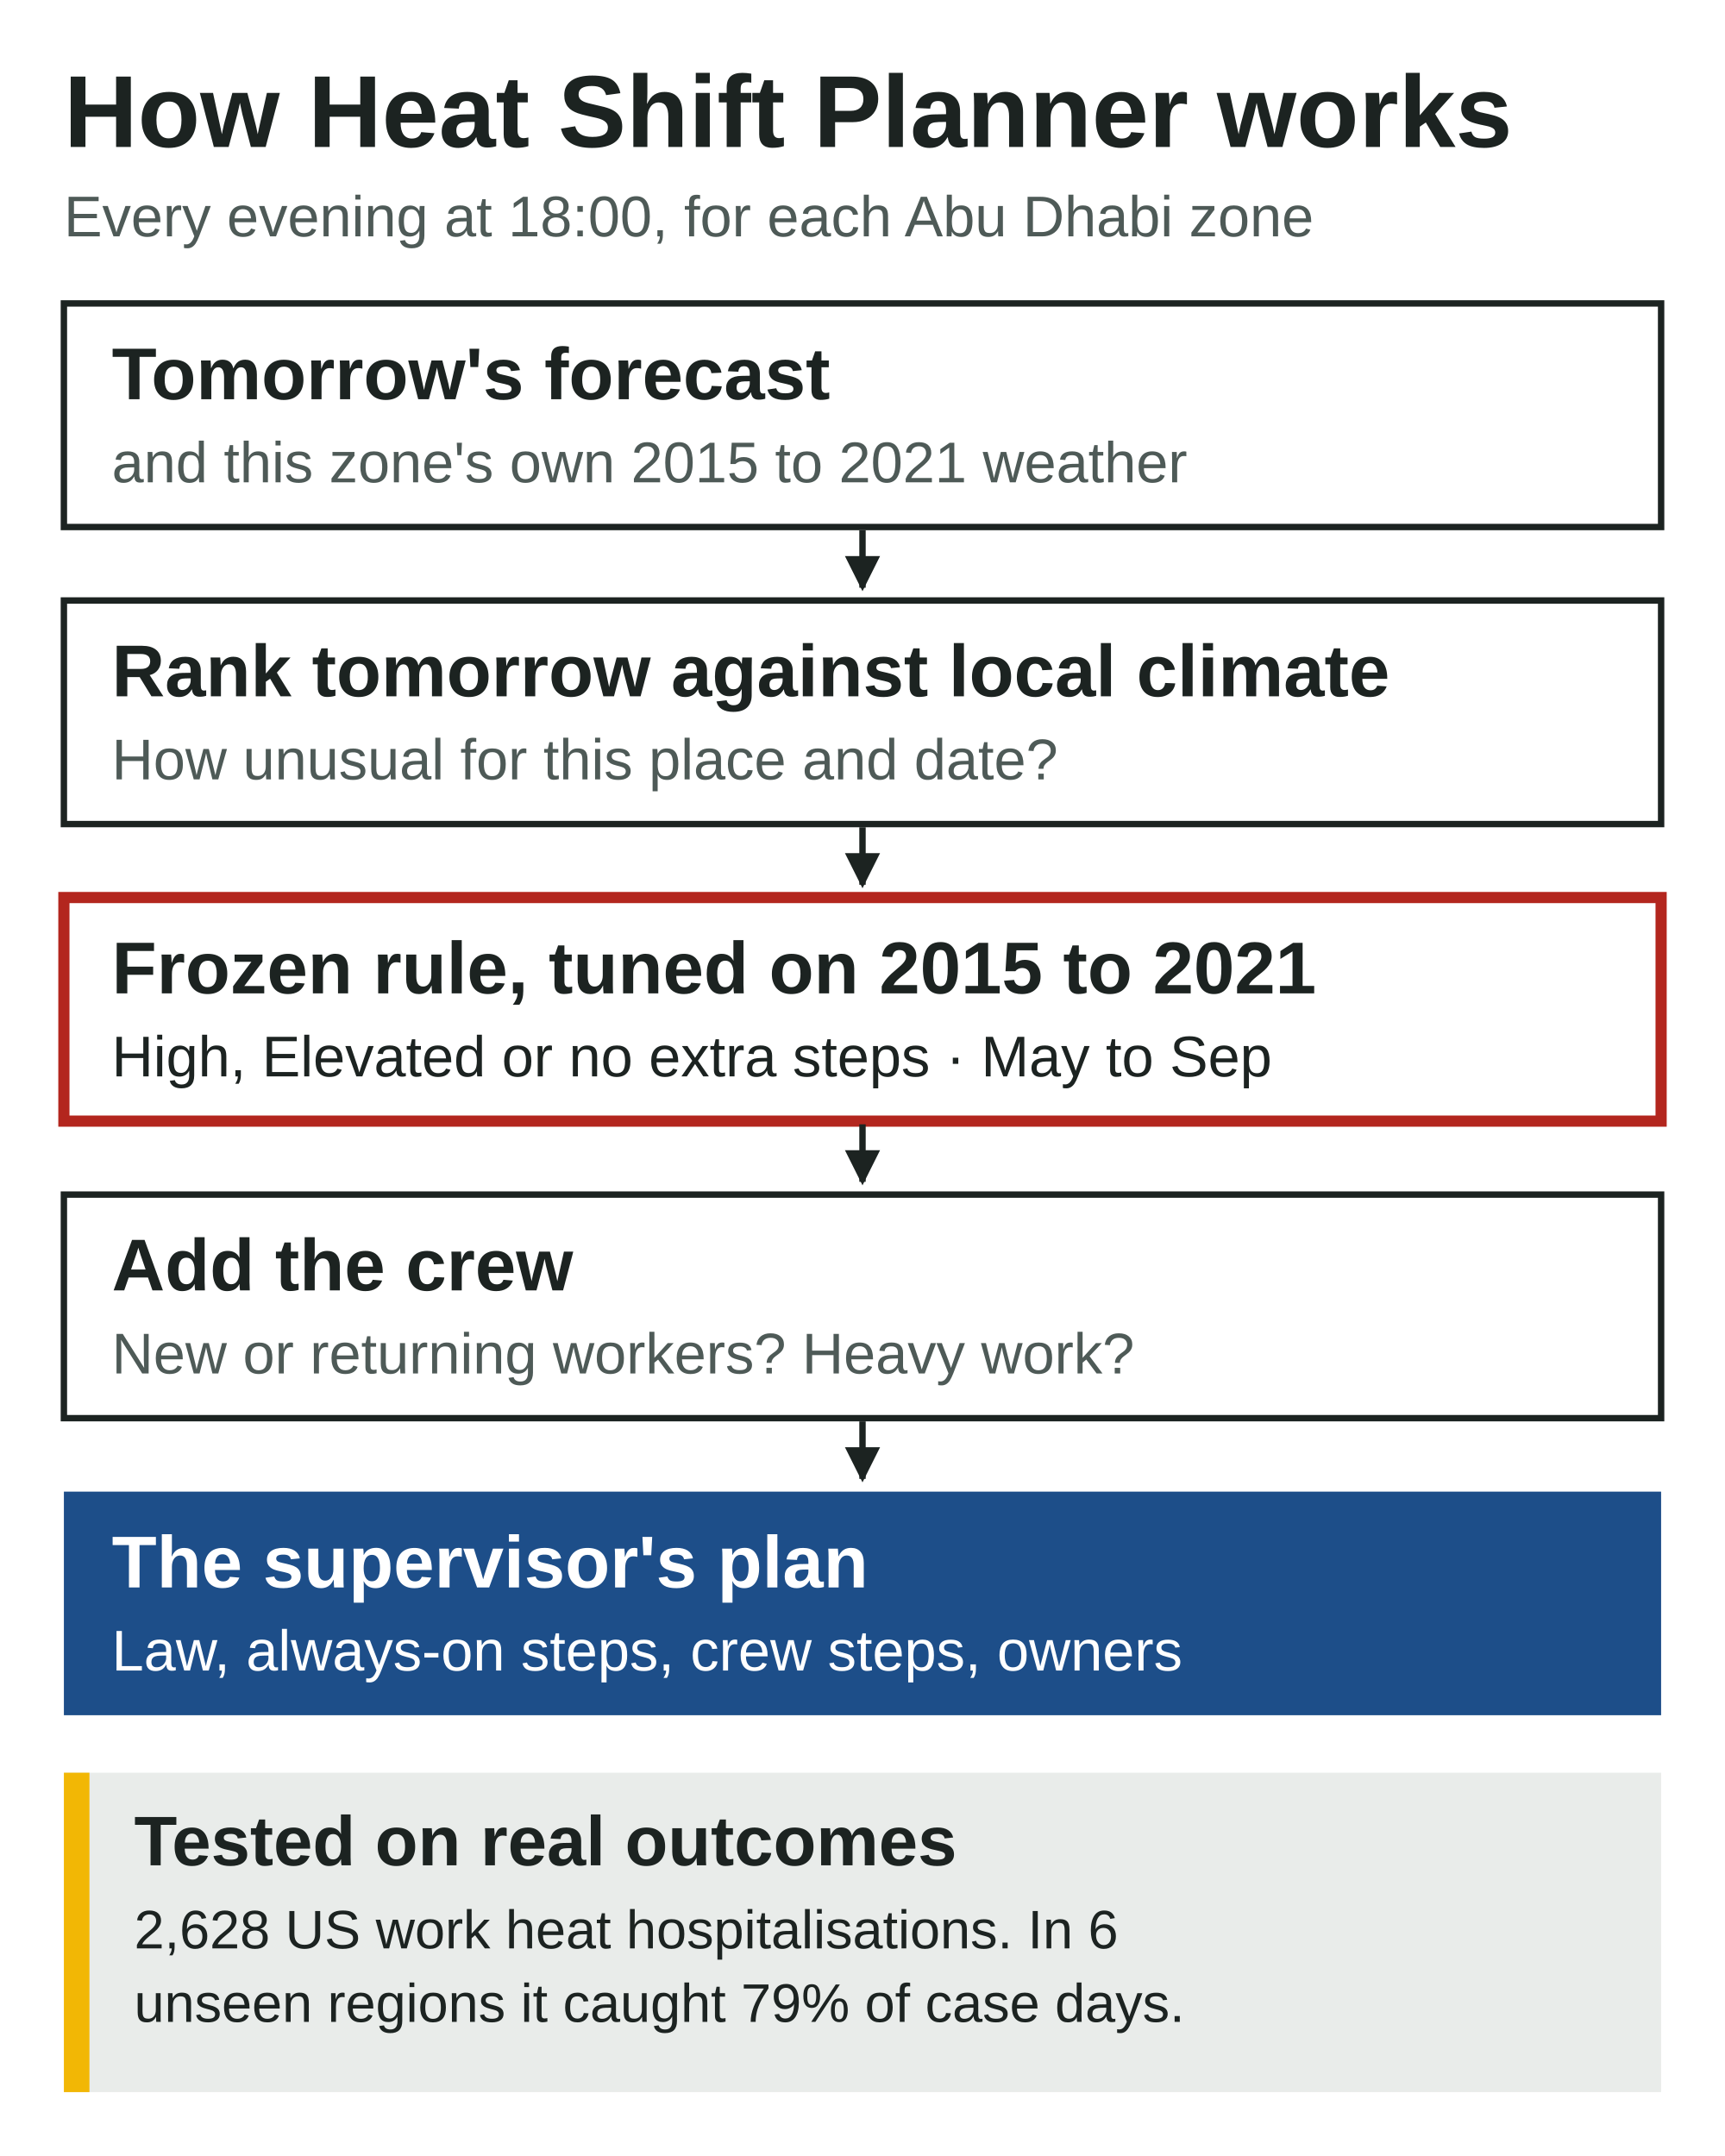
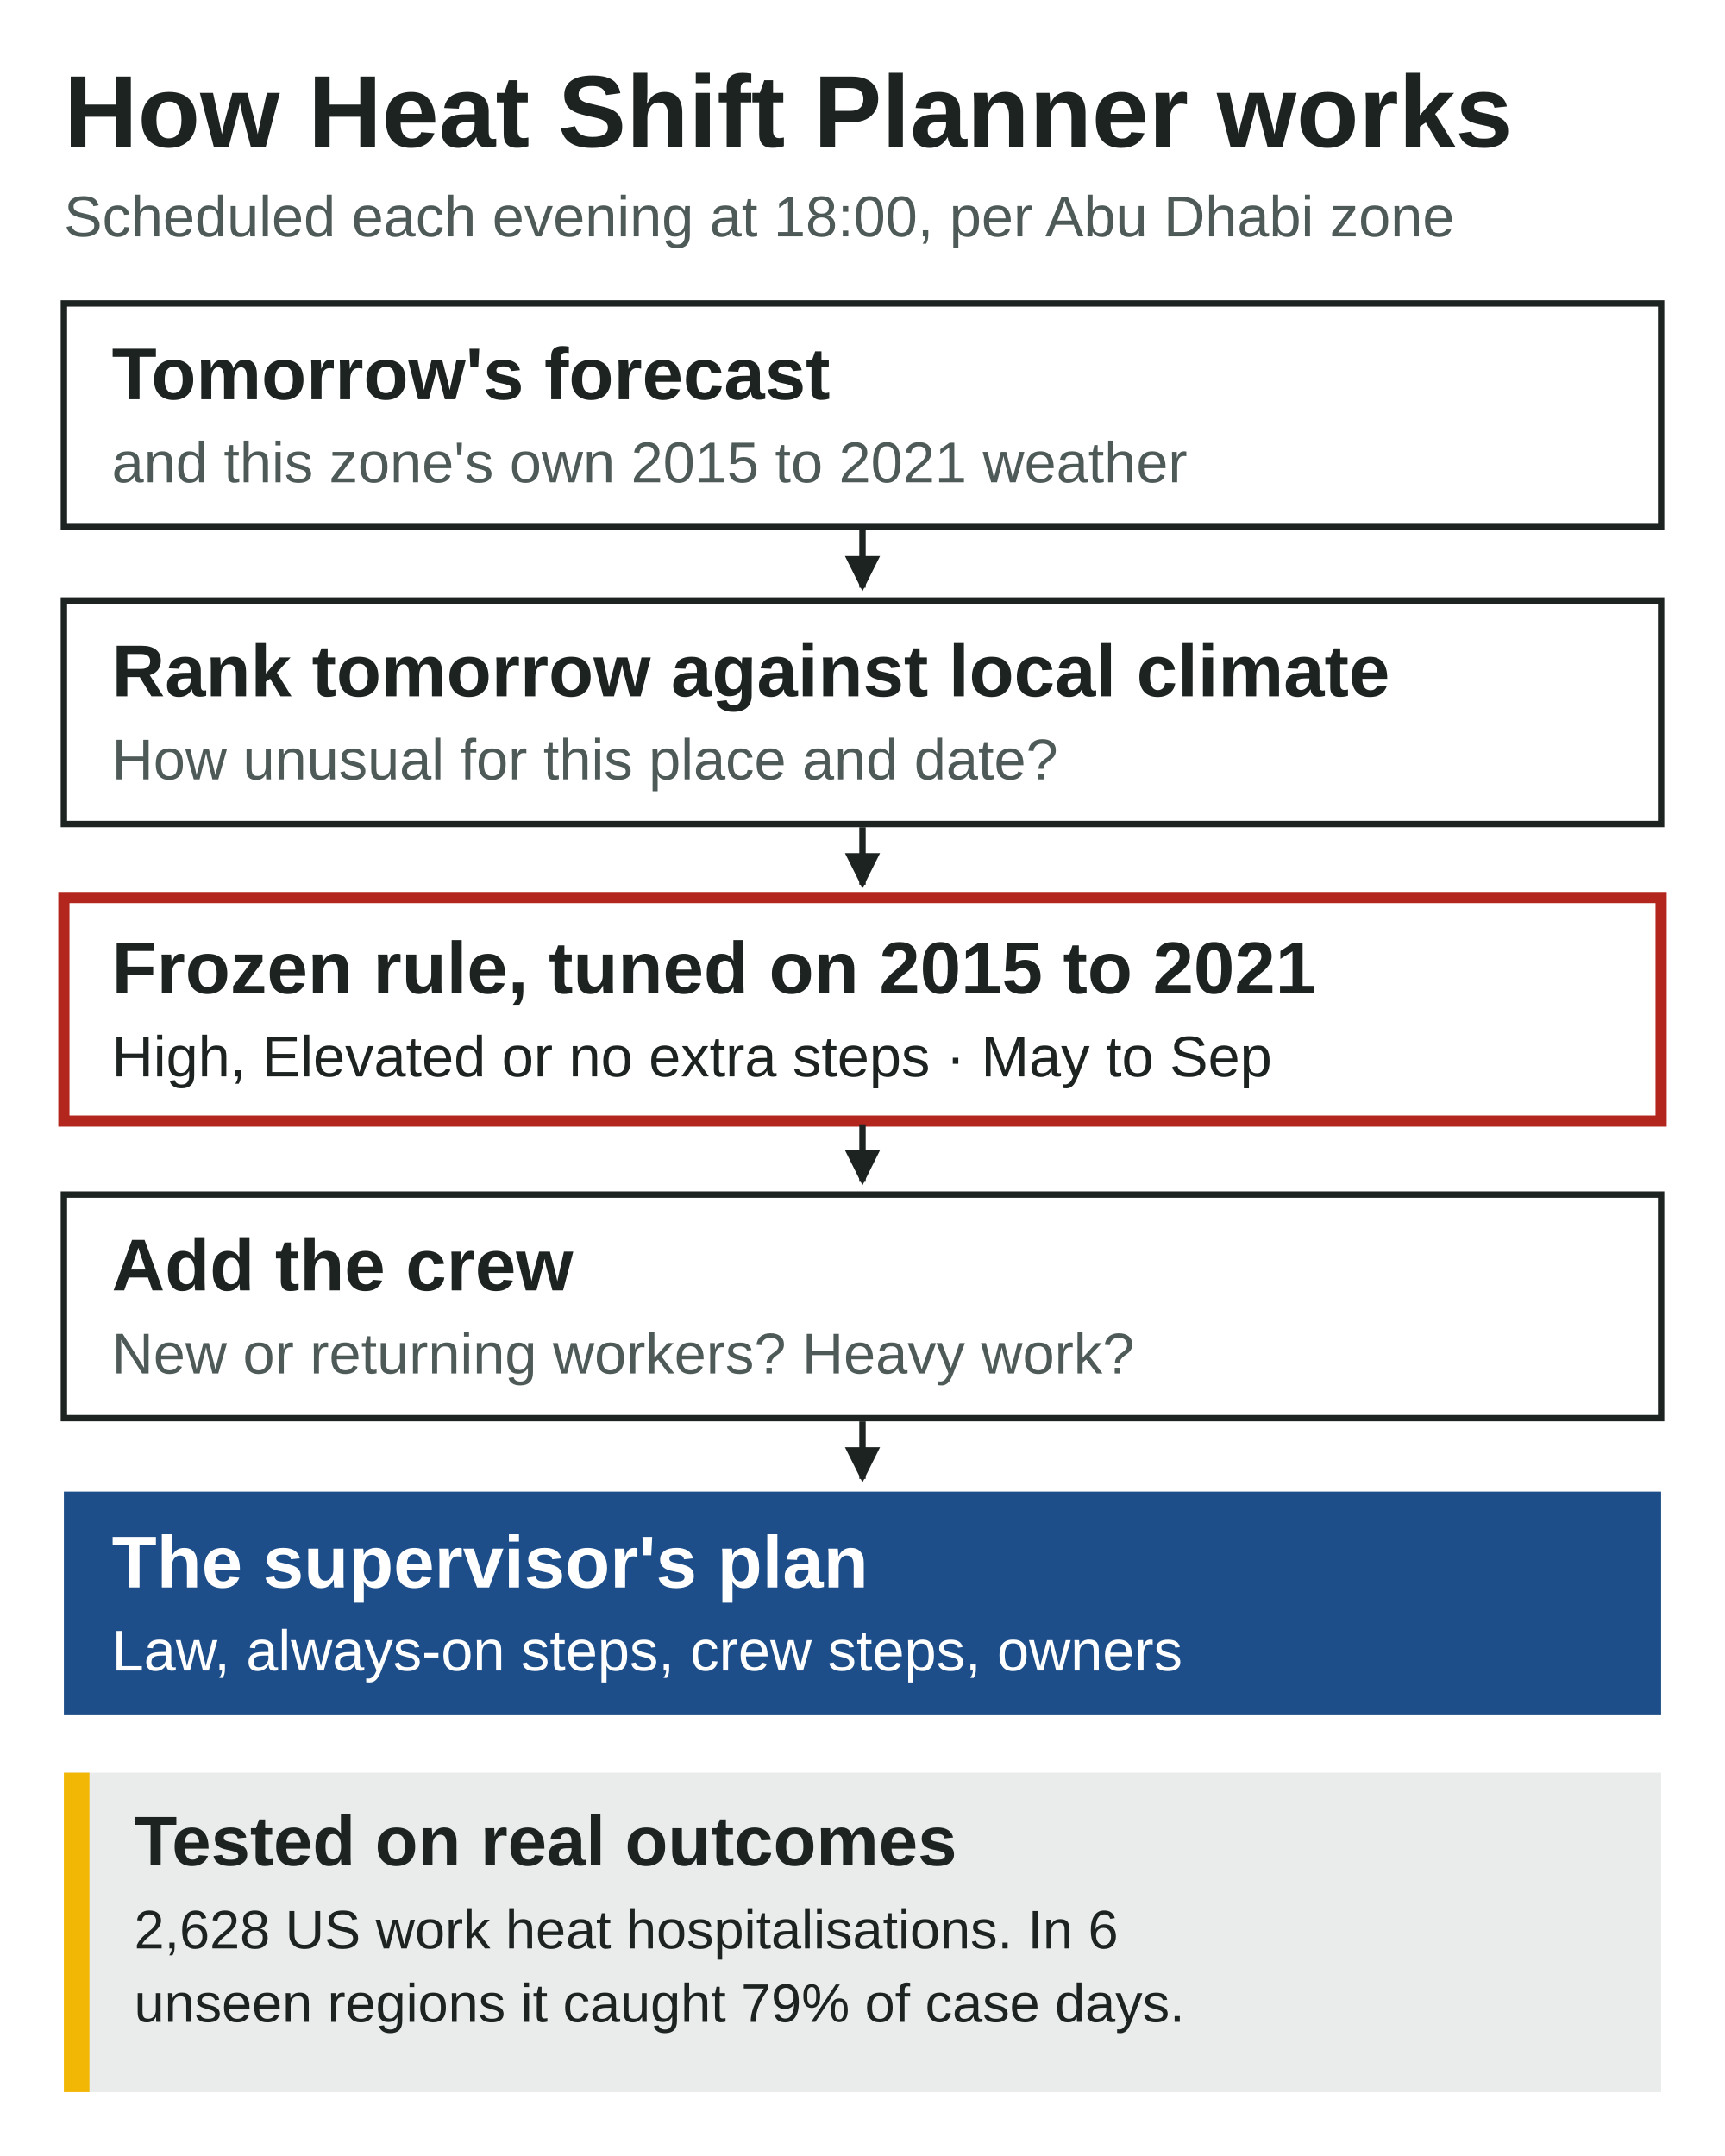
<svg xmlns="http://www.w3.org/2000/svg" width="1080" height="1350" viewBox="0 0 1080 1350">
  <defs>
    <marker id="ar" viewBox="0 0 10 10" refX="9" refY="5" markerUnits="userSpaceOnUse" markerWidth="22" markerHeight="22" orient="auto">
      <path d="M0,0 L10,5 L0,10 z" fill="#1C2321" />
    </marker>
    <style>
      .t{font-family:'Barlow Condensed','Arial Narrow',Arial,sans-serif;font-weight:700;fill:#1C2321}
      .b{font-family:'Atkinson Hyperlegible',Arial,sans-serif;fill:#1C2321}
      .m{fill:#4E5A57} .w{fill:#fff}
      .box{fill:#fff;stroke:#1C2321;stroke-width:4}
      .ln{stroke:#1C2321;stroke-width:4;fill:none;marker-end:url(#ar)}
    </style>
  </defs>
  <rect width="1080" height="1350" fill="#fff" />
  <text x="40" y="92" class="t" font-size="64">How Heat Shift Planner works</text>
-   <text x="40" y="148" class="b m" font-size="36">Every evening at 18:00, for each Abu Dhabi zone</text>
+   <text x="40" y="148" class="b m" font-size="36">Scheduled each evening at 18:00, per Abu Dhabi zone</text>
  <rect x="40" y="190" width="1000" height="140" class="box" />
  <text x="70" y="250" class="t" font-size="46">Tomorrow's forecast</text>
  <text x="70" y="302" class="b m" font-size="36">and this zone's own 2015 to 2021 weather</text>
  <path d="M540,332 L540,368" class="ln" />
  <rect x="40" y="376" width="1000" height="140" class="box" />
  <text x="70" y="436" class="t" font-size="46">Rank tomorrow against local climate</text>
  <text x="70" y="488" class="b m" font-size="36">How unusual for this place and date?</text>
  <path d="M540,518 L540,554" class="ln" />
  <rect x="40" y="562" width="1000" height="140" fill="#fff" stroke="#B3261E" stroke-width="7" />
  <text x="70" y="622" class="t" font-size="46">Frozen rule, tuned on 2015 to 2021</text>
  <text x="70" y="674" class="b" font-size="36">High, Elevated or no extra steps · May to Sep</text>
  <path d="M540,704 L540,740" class="ln" />
  <rect x="40" y="748" width="1000" height="140" class="box" />
  <text x="70" y="808" class="t" font-size="46">Add the crew</text>
  <text x="70" y="860" class="b m" font-size="36">New or returning workers? Heavy work?</text>
  <path d="M540,890 L540,926" class="ln" />
  <rect x="40" y="934" width="1000" height="140" fill="#1D4E89" />
  <text x="70" y="994" class="t w" font-size="46">The supervisor's plan</text>
  <text x="70" y="1046" class="b w" font-size="36">Law, always-on steps, crew steps, owners</text>
  <rect x="40" y="1110" width="1000" height="200" fill="#E9ECEA" />
  <rect x="40" y="1110" width="16" height="200" fill="#F2B705" />
  <text x="84" y="1168" class="t" font-size="44">Tested on real outcomes</text>
  <text x="84" y="1220" class="b" font-size="34">2,628 US work heat hospitalisations. In 6</text>
  <text x="84" y="1266" class="b" font-size="34">unseen regions it caught 79% of case days.</text>
</svg>
